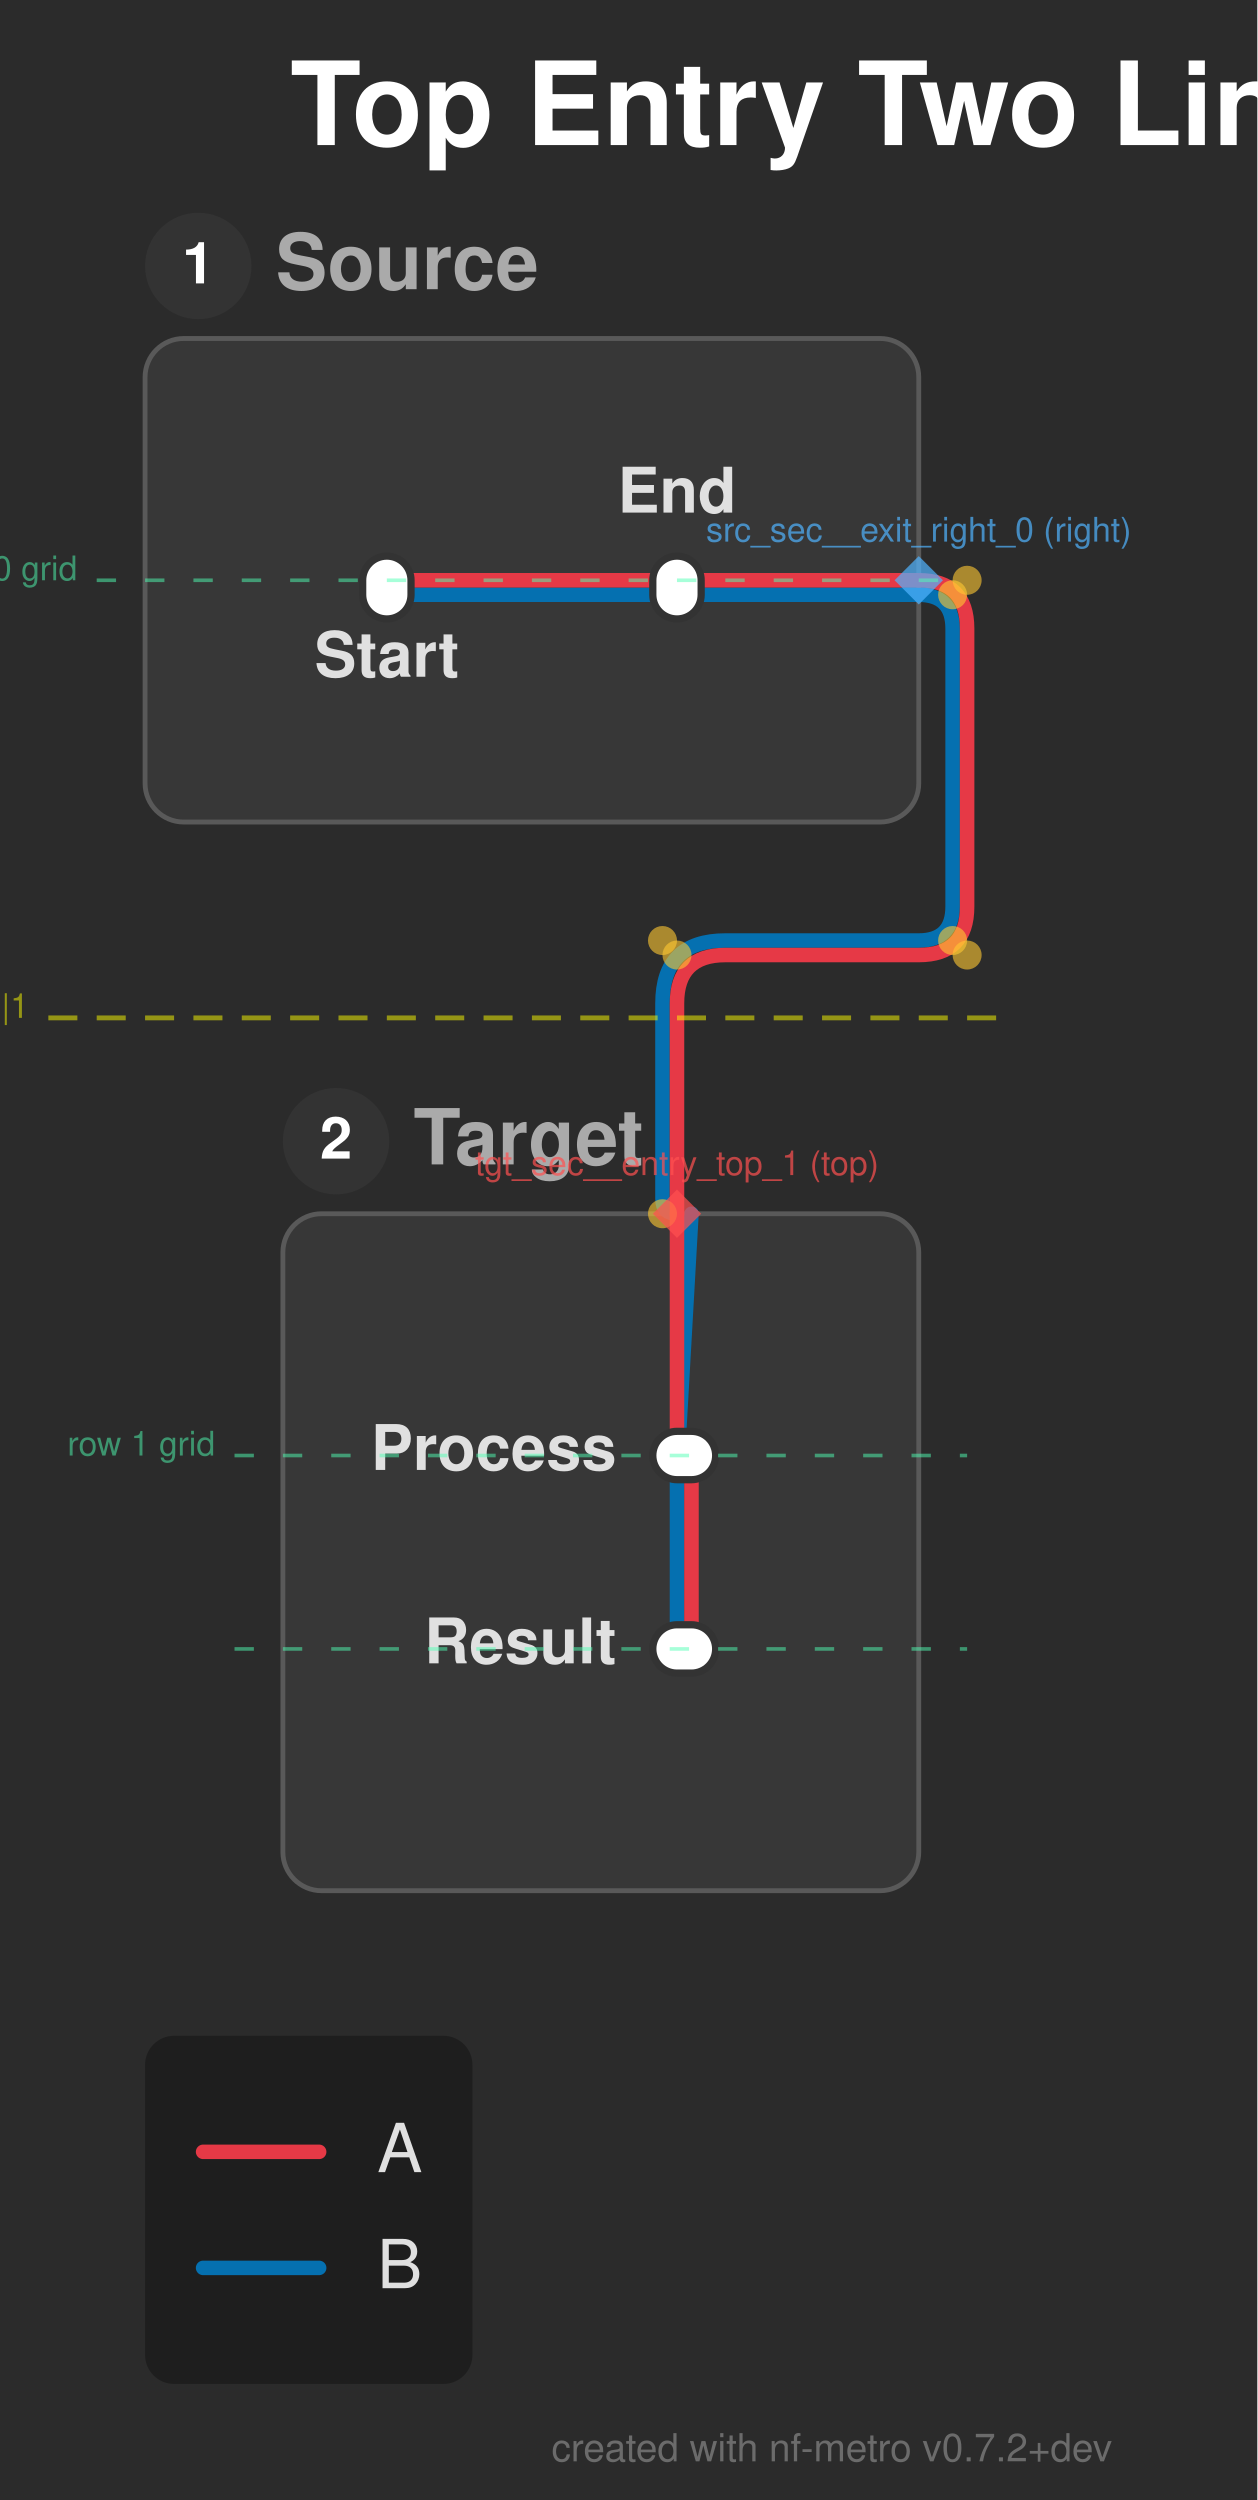
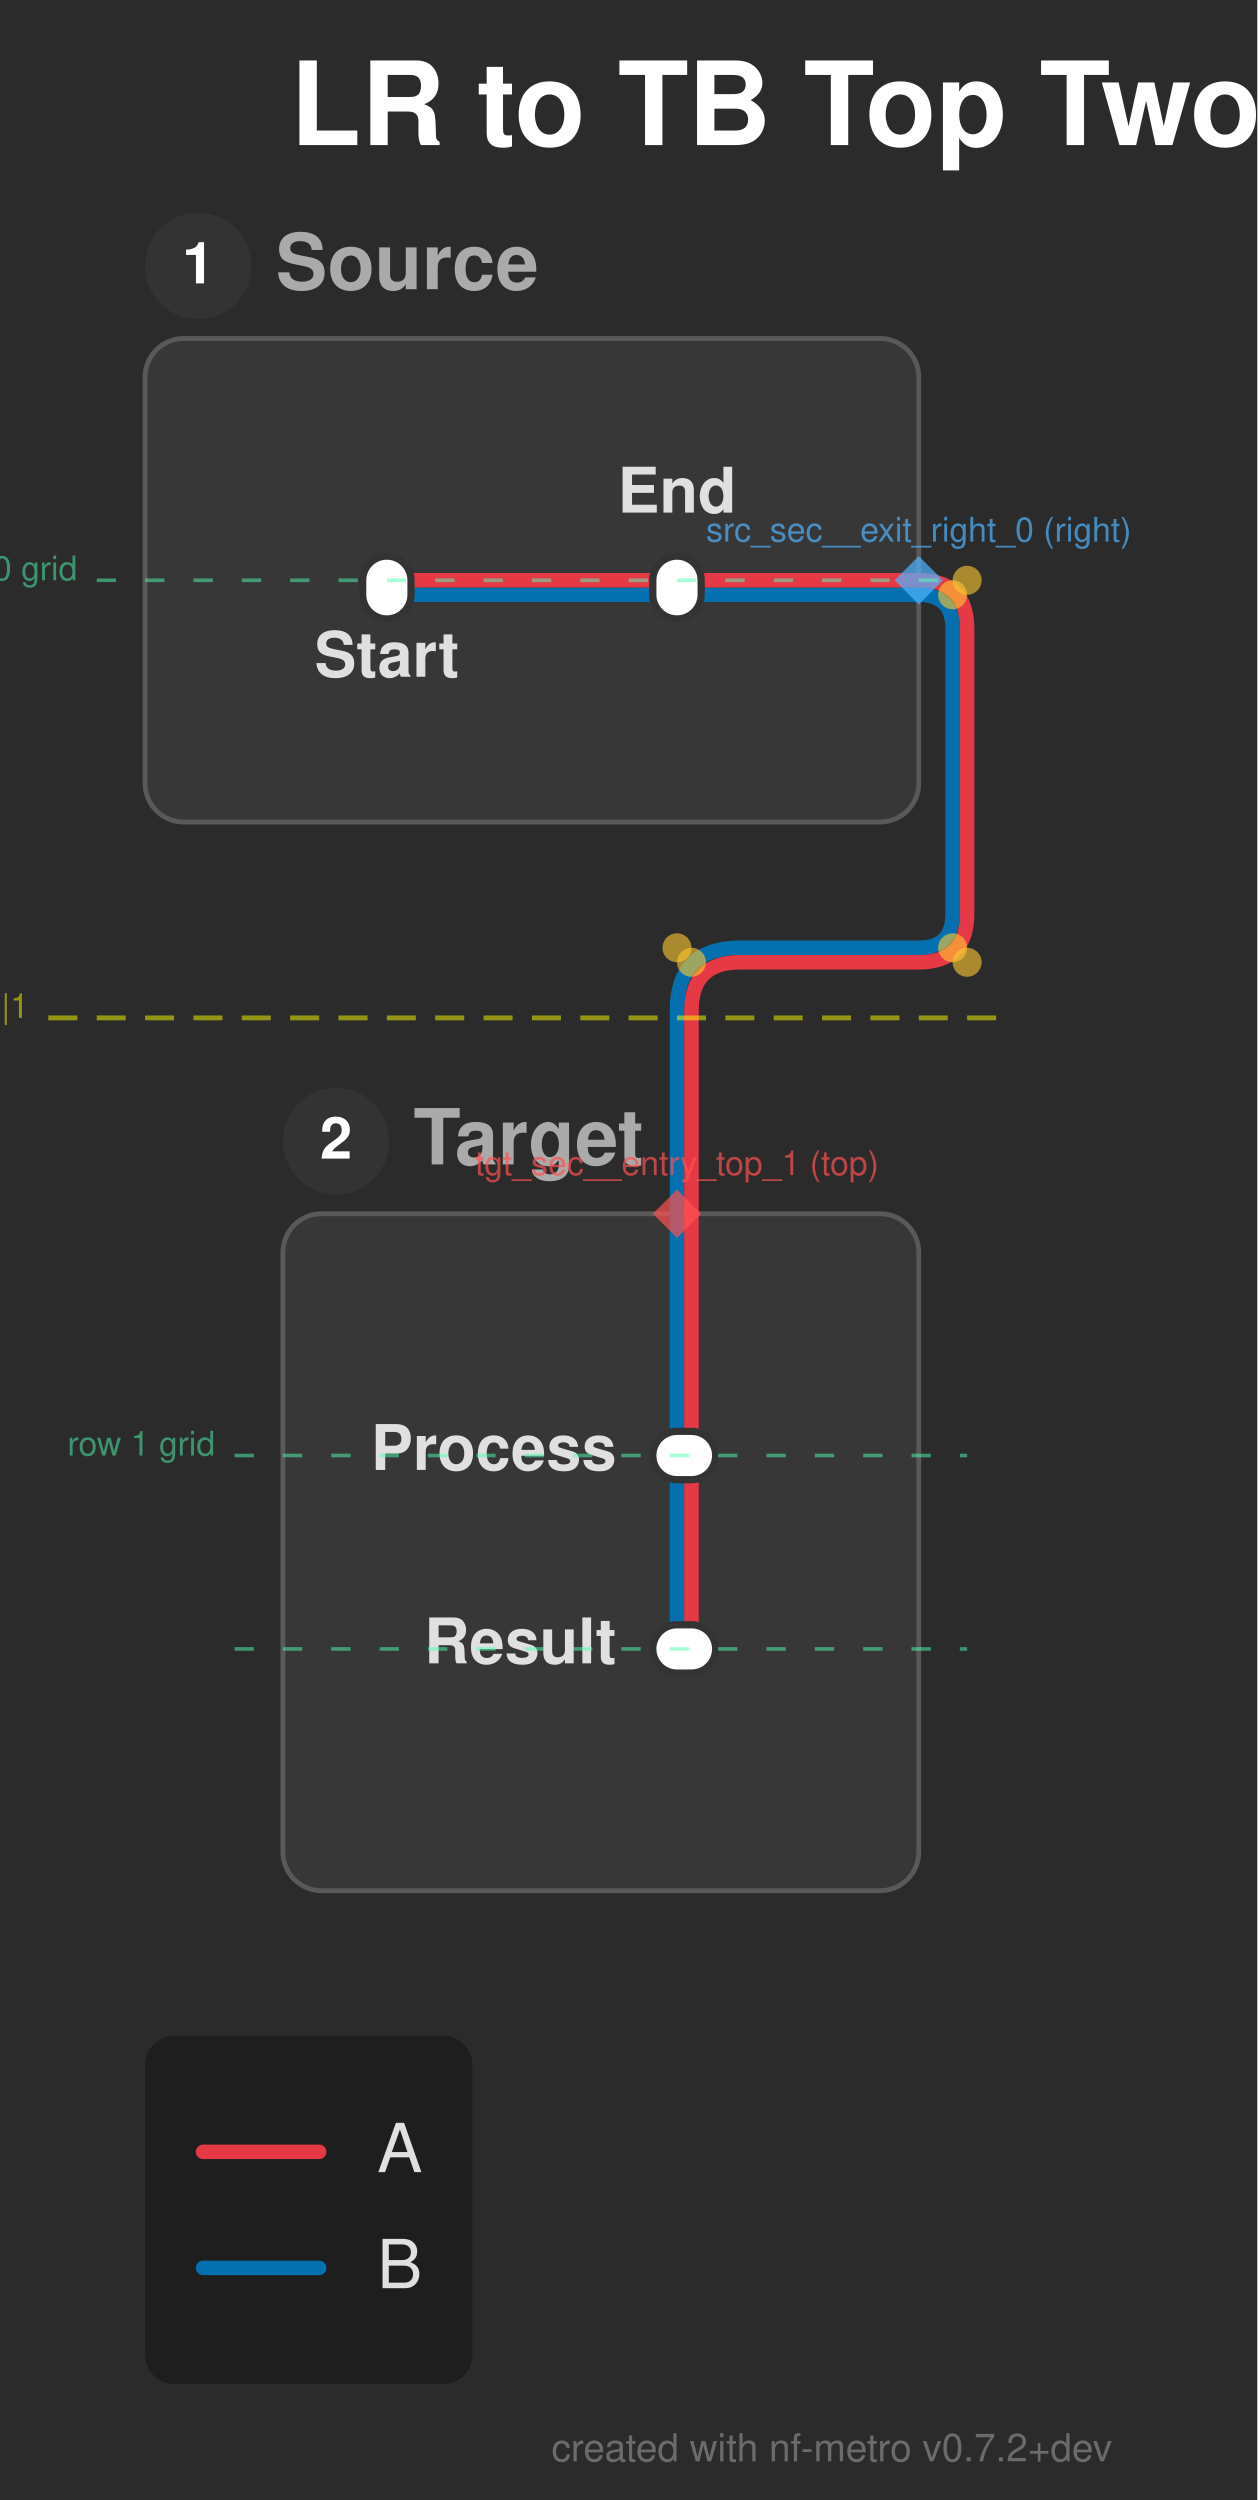
<svg xmlns="http://www.w3.org/2000/svg" width="260" height="517" viewBox="0 0 260 517">
  <defs>
</defs>
  <rect x="0" y="0" width="260" height="517" fill="#2b2b2b" />
-   <text x="60.0" y="30.0" font-size="24.0" fill="#ffffff" font-family="'Helvetica Neue', Helvetica, Arial, sans-serif" font-weight="bold" class="nf-metro-title">Top Entry Two Lines Same Column</text>
+   <text x="60.0" y="30.0" font-size="24.0" fill="#ffffff" font-family="'Helvetica Neue', Helvetica, Arial, sans-serif" font-weight="bold" class="nf-metro-title">LR to TB Top Two Lines</text>
  <rect x="30.0" y="70.0" width="160.0" height="100.0" rx="8" ry="8" fill="#373737" stroke="#595959" stroke-width="1.0" class="nf-metro-section-box" data-section-id="src_sec" data-section-lines="a,b" />
  <circle cx="41.0" cy="55.0" r="11" fill="#333333" class="nf-metro-section-num-circle" data-section-id="src_sec" />
  <text x="41.0" y="55.0" font-size="12" fill="#ffffff" font-family="'Helvetica Neue', Helvetica, Arial, sans-serif" font-weight="bold" text-anchor="middle" dy="0.3em" data-section-id="src_sec">1</text>
  <text x="57.0" y="55.0" font-size="16.0" fill="#aaaaaa" font-family="'Helvetica Neue', Helvetica, Arial, sans-serif" font-weight="bold" dy="0.3em" class="nf-metro-section-label" data-section-id="src_sec">Source</text>
  <rect x="58.5" y="251.0" width="131.5" height="140.0" rx="8" ry="8" fill="#373737" stroke="#595959" stroke-width="1.0" class="nf-metro-section-box" data-section-id="tgt_sec" data-section-lines="a,b" />
  <circle cx="69.5" cy="236.0" r="11" fill="#333333" class="nf-metro-section-num-circle" data-section-id="tgt_sec" />
  <text x="69.5" y="236.0" font-size="12" fill="#ffffff" font-family="'Helvetica Neue', Helvetica, Arial, sans-serif" font-weight="bold" text-anchor="middle" dy="0.3em" data-section-id="tgt_sec">2</text>
  <text x="85.5" y="236.0" font-size="16.0" fill="#aaaaaa" font-family="'Helvetica Neue', Helvetica, Arial, sans-serif" font-weight="bold" dy="0.3em" class="nf-metro-section-label" data-section-id="tgt_sec">Target</text>
  <path d="M80.0,123.0 L140.0,123.0" stroke="#0570b0" stroke-width="3.0" stroke-linecap="round" class="metro-line-b" data-line-id="b" />
  <path d="M140.0,301.0 L140.0,341.0" stroke="#0570b0" stroke-width="3.0" stroke-linecap="round" class="metro-line-b" data-line-id="b" />
  <path d="M140.0,123.0 L190.0,123.0" stroke="#0570b0" stroke-width="3.0" stroke-linecap="round" class="metro-line-b" data-line-id="b" />
-   <path d="M143.0,251.0 L140.0,304.0" stroke="#0570b0" stroke-width="3.0" stroke-linecap="round" class="metro-line-b" data-line-id="b" />
-   <path d="M190.0,123.0 L190.0,123.0 Q197.0,123.0,197.0,130.0 L197.0,187.5 Q197.0,194.5,190.0,194.5 L150.0,194.5 Q137.0,194.5,137.0,207.5 L137.0,248.0 Q137.0,251.0,140.0,251.0 L140.0,251.0" stroke="#0570b0" stroke-width="3.0" fill="none" stroke-linecap="round" stroke-linejoin="round" class="metro-line-b" data-line-id="b" />
+   <path d="M140.0,251.0 L140.0,301.0" stroke="#0570b0" stroke-width="3.0" stroke-linecap="round" class="metro-line-b" data-line-id="b" />
+   <path d="M190.0,123.0 L190.0,123.0 Q197.0,123.0,197.0,130.0 L197.0,189.0 Q197.0,196.0,190.0,196.0 L153.0,196.0 Q140.0,196.0,140.0,209.0 L140.0,251.0" stroke="#0570b0" stroke-width="3.0" fill="none" stroke-linecap="round" stroke-linejoin="round" class="metro-line-b" data-line-id="b" />
  <path d="M80.0,120.0 L140.0,120.0" stroke="#e63946" stroke-width="3.0" stroke-linecap="round" class="metro-line-a" data-line-id="a" />
  <path d="M143.0,301.0 L143.0,341.0" stroke="#e63946" stroke-width="3.0" stroke-linecap="round" class="metro-line-a" data-line-id="a" />
  <path d="M140.0,120.0 L190.0,120.0" stroke="#e63946" stroke-width="3.0" stroke-linecap="round" class="metro-line-a" data-line-id="a" />
-   <path d="M140.0,251.0 L140.0,301.0" stroke="#e63946" stroke-width="3.0" stroke-linecap="round" class="metro-line-a" data-line-id="a" />
-   <path d="M190.0,120.0 L190.0,120.0 Q200.0,120.0,200.0,130.0 L200.0,187.5 Q200.0,197.5,190.0,197.5 L150.0,197.5 Q140.0,197.5,140.0,207.5 L140.0,251.0" stroke="#e63946" stroke-width="3.0" fill="none" stroke-linecap="round" stroke-linejoin="round" class="metro-line-a" data-line-id="a" />
+   <path d="M143.0,251.0 L143.0,301.0" stroke="#e63946" stroke-width="3.0" stroke-linecap="round" class="metro-line-a" data-line-id="a" />
+   <path d="M190.0,120.0 L190.0,120.0 Q200.0,120.0,200.0,130.0 L200.0,189.0 Q200.0,199.0,190.0,199.0 L153.0,199.0 Q143.0,199.0,143.0,209.0 L143.0,251.0" stroke="#e63946" stroke-width="3.0" fill="none" stroke-linecap="round" stroke-linejoin="round" class="metro-line-a" data-line-id="a" />
  <rect x="75.0" y="115.0" width="10.0" height="13.0" rx="5.0" ry="5.0" fill="#ffffff" stroke="#333333" stroke-width="1.5" class="nf-metro-station" data-station-id="s1" data-station-lines="a,b" data-station-label="Start" data-section-id="src_sec" data-section-name="Source" />
  <rect x="135.0" y="115.0" width="10.0" height="13.0" rx="5.0" ry="5.0" fill="#ffffff" stroke="#333333" stroke-width="1.5" class="nf-metro-station" data-station-id="s2" data-station-lines="a,b" data-station-label="End" data-section-id="src_sec" data-section-name="Source" />
  <rect x="135.0" y="296.0" width="13.0" height="10.0" rx="5.0" ry="5.0" fill="#ffffff" stroke="#333333" stroke-width="1.5" class="nf-metro-station" data-station-id="t1" data-station-lines="a,b" data-station-label="Process" data-section-id="tgt_sec" data-section-name="Target" />
  <rect x="135.0" y="336.0" width="13.0" height="10.0" rx="5.0" ry="5.0" fill="#ffffff" stroke="#333333" stroke-width="1.5" class="nf-metro-station" data-station-id="t2" data-station-lines="a,b" data-station-label="Result" data-section-id="tgt_sec" data-section-name="Target" />
  <text x="80.0" y="134.0" font-size="13.0" fill="#e0e0e0" font-family="'Helvetica Neue', Helvetica, Arial, sans-serif" font-weight="bold" text-anchor="middle" dominant-baseline="hanging" data-station-id="s1" class="nf-metro-station-label">Start</text>
  <text x="127.5" y="301.0" font-size="13.0" fill="#e0e0e0" font-family="'Helvetica Neue', Helvetica, Arial, sans-serif" font-weight="bold" text-anchor="end" dominant-baseline="central" data-station-id="t1" class="nf-metro-station-label">Process</text>
  <text x="140.0" y="106.0" font-size="13.0" fill="#e0e0e0" font-family="'Helvetica Neue', Helvetica, Arial, sans-serif" font-weight="bold" text-anchor="middle" dominant-baseline="auto" data-station-id="s2" class="nf-metro-station-label">End</text>
  <text x="127.5" y="341.0" font-size="13.0" fill="#e0e0e0" font-family="'Helvetica Neue', Helvetica, Arial, sans-serif" font-weight="bold" text-anchor="end" dominant-baseline="central" data-station-id="t2" class="nf-metro-station-label">Result</text>
  <circle cx="200.0" cy="120.0" r="3.0" fill="rgba(255, 200, 50, 0.6)" />
-   <circle cx="200.0" cy="197.5" r="3.0" fill="rgba(255, 200, 50, 0.6)" />
-   <circle cx="140.0" cy="197.5" r="3.0" fill="rgba(255, 200, 50, 0.6)" />
+   <circle cx="200.0" cy="199.0" r="3.0" fill="rgba(255, 200, 50, 0.6)" />
+   <circle cx="143.0" cy="199.0" r="3.0" fill="rgba(255, 200, 50, 0.6)" />
  <circle cx="197.0" cy="123.0" r="3.0" fill="rgba(255, 200, 50, 0.6)" />
-   <circle cx="197.0" cy="194.5" r="3.0" fill="rgba(255, 200, 50, 0.6)" />
-   <circle cx="137.0" cy="194.5" r="3.0" fill="rgba(255, 200, 50, 0.6)" />
-   <circle cx="137.0" cy="251.0" r="3.0" fill="rgba(255, 200, 50, 0.6)" />
+   <circle cx="197.0" cy="196.0" r="3.0" fill="rgba(255, 200, 50, 0.6)" />
+   <circle cx="140.0" cy="196.0" r="3.0" fill="rgba(255, 200, 50, 0.6)" />
  <path d="M190.0,115.0 L195.0,120.0 L190.0,125.0 L185.0,120.0 Z" fill="rgba(80, 180, 255, 0.7)" stroke="none" />
  <text x="190.0" y="112.0" font-size="7" fill="rgba(80, 180, 255, 0.7)" font-family="'Helvetica Neue', Helvetica, Arial, sans-serif" text-anchor="middle" dominant-baseline="auto">src_sec__exit_right_0 (right)</text>
  <path d="M140.0,246.0 L145.0,251.0 L140.0,256.0 L135.0,251.0 Z" fill="rgba(255, 80, 80, 0.7)" stroke="none" />
  <text x="140.0" y="243.0" font-size="7" fill="rgba(255, 80, 80, 0.7)" font-family="'Helvetica Neue', Helvetica, Arial, sans-serif" text-anchor="middle" dominant-baseline="auto">tgt_sec__entry_top_1 (top)</text>
  <path d="M10.0,210.5 L210.0,210.5" stroke="rgba(255, 255, 0, 0.5)" stroke-width="1" stroke-dasharray="6,4" />
  <text x="6.0" y="210.5" font-size="7" fill="rgba(255, 255, 0, 0.5)" font-family="'Helvetica Neue', Helvetica, Arial, sans-serif" text-anchor="end">row 0|1</text>
  <path d="M20.0,120.0 L200.0,120.0" stroke="rgba(80, 255, 180, 0.5)" stroke-width="0.75" stroke-dasharray="4,6" />
  <text x="16.0" y="120.0" font-size="7" fill="rgba(80, 255, 180, 0.5)" font-family="'Helvetica Neue', Helvetica, Arial, sans-serif" text-anchor="end">row 0 grid</text>
  <path d="M48.5,301.0 L200.0,301.0" stroke="rgba(80, 255, 180, 0.5)" stroke-width="0.75" stroke-dasharray="4,6" />
  <text x="44.5" y="301.0" font-size="7" fill="rgba(80, 255, 180, 0.5)" font-family="'Helvetica Neue', Helvetica, Arial, sans-serif" text-anchor="end">row 1 grid</text>
  <path d="M48.5,341.0 L200.0,341.0" stroke="rgba(80, 255, 180, 0.5)" stroke-width="0.75" stroke-dasharray="4,6" />
  <rect x="30.0" y="421.0" width="67.7" height="72.0" rx="6" ry="6" fill="rgba(0, 0, 0, 0.3)" />
  <path d="M42.0,445.0 L66.0,445.0" stroke="#e63946" stroke-width="3.0" stroke-linecap="round" />
  <text x="78.0" y="445.0" font-size="14.0" fill="#e0e0e0" font-family="'Helvetica Neue', Helvetica, Arial, sans-serif" dy="0.3em">A</text>
  <path d="M42.0,469.0 L66.0,469.0" stroke="#0570b0" stroke-width="3.0" stroke-linecap="round" />
  <text x="78.0" y="469.0" font-size="14.0" fill="#e0e0e0" font-family="'Helvetica Neue', Helvetica, Arial, sans-serif" dy="0.3em">B</text>
  <text x="230.0" y="509.0" font-size="8" fill="rgba(150, 150, 150, 0.6)" font-family="'Helvetica Neue', Helvetica, Arial, sans-serif" text-anchor="end">created with nf-metro v0.7.2+dev</text>
</svg>
